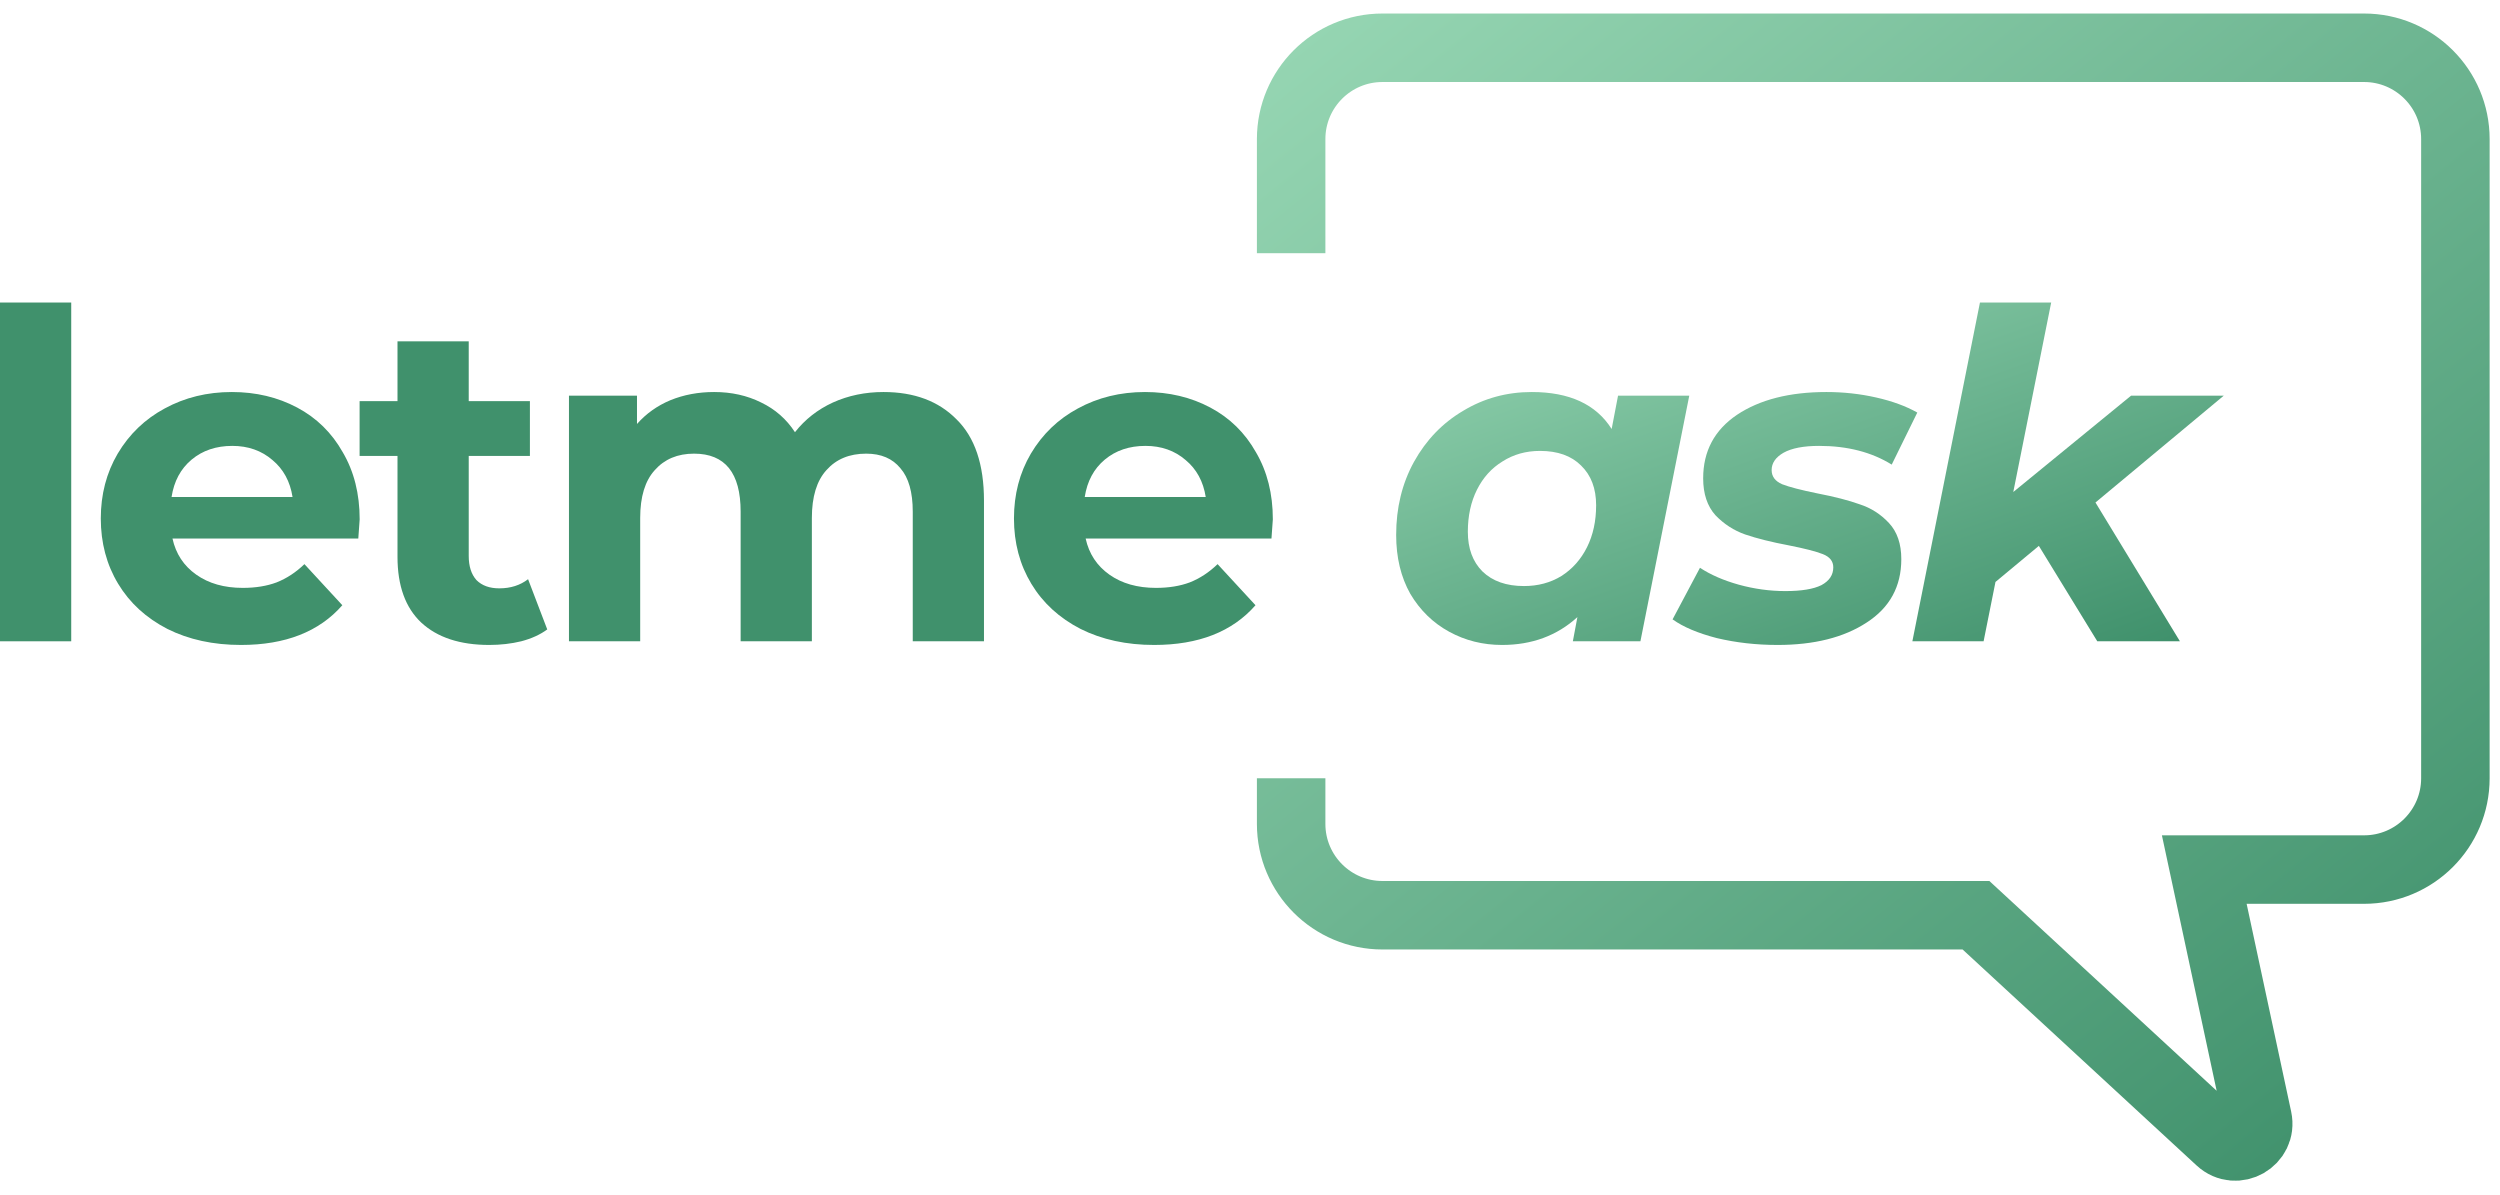
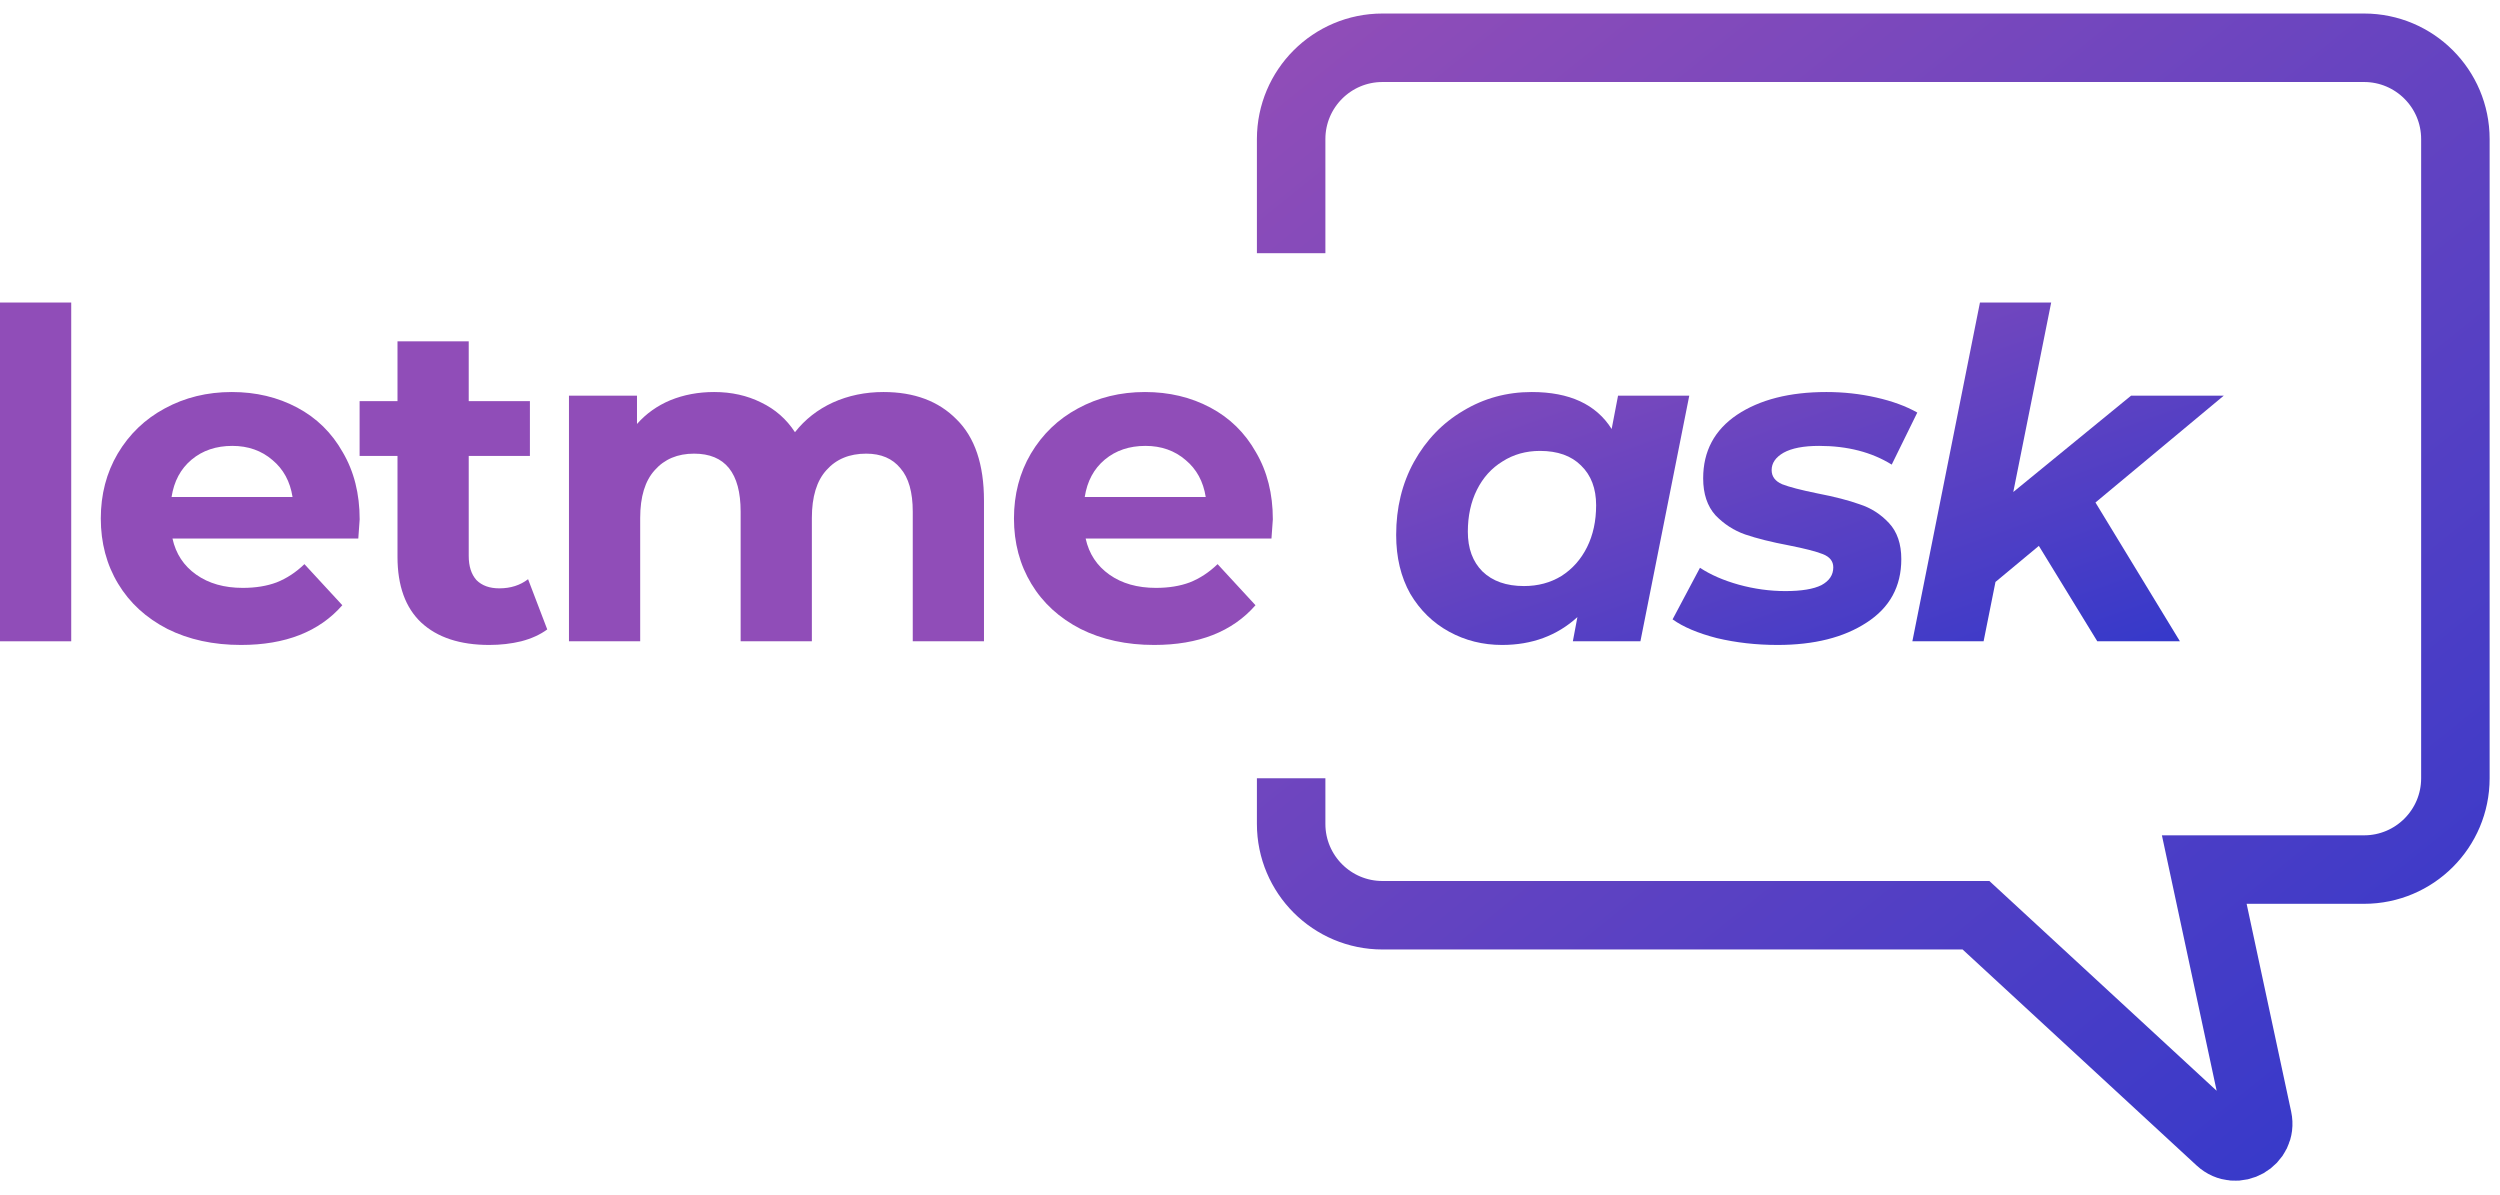
<svg xmlns="http://www.w3.org/2000/svg" width="157" height="75" viewBox="0 0 157 75" fill="none">
-   <path d="M0 18.999H4.473V40.273H0V18.999Z" fill="#40916c" />
-   <path d="M22.587 32.618C22.587 32.675 22.558 33.077 22.501 33.822H10.832C11.042 34.778 11.539 35.533 12.323 36.087C13.106 36.642 14.081 36.919 15.247 36.919C16.05 36.919 16.757 36.804 17.369 36.575C18 36.326 18.583 35.944 19.118 35.428L21.498 38.008C20.045 39.671 17.923 40.503 15.133 40.503C13.393 40.503 11.854 40.168 10.516 39.499C9.178 38.811 8.146 37.865 7.42 36.661C6.693 35.457 6.33 34.09 6.33 32.561C6.33 31.051 6.684 29.694 7.391 28.489C8.117 27.266 9.102 26.32 10.344 25.651C11.606 24.963 13.011 24.619 14.559 24.619C16.069 24.619 17.436 24.944 18.659 25.593C19.883 26.243 20.838 27.18 21.526 28.403C22.234 29.608 22.587 31.012 22.587 32.618ZM14.588 28.002C13.575 28.002 12.724 28.289 12.036 28.862C11.348 29.436 10.927 30.219 10.774 31.213H18.372C18.22 30.238 17.799 29.464 17.111 28.891C16.423 28.298 15.582 28.002 14.588 28.002Z" fill="#40916c" />
-   <path d="M34.367 39.528C33.928 39.853 33.383 40.102 32.733 40.273C32.102 40.426 31.433 40.503 30.726 40.503C28.891 40.503 27.467 40.035 26.454 39.098C25.46 38.161 24.963 36.785 24.963 34.969V28.633H22.583V25.192H24.963V21.436H29.436V25.192H33.278V28.633H29.436V34.912C29.436 35.562 29.598 36.068 29.923 36.431C30.267 36.776 30.745 36.948 31.357 36.948C32.064 36.948 32.666 36.756 33.163 36.374L34.367 39.528Z" fill="#40916c" />
-   <path d="M55.486 24.619C57.417 24.619 58.946 25.192 60.074 26.339C61.221 27.467 61.794 29.168 61.794 31.443V40.273H57.321V32.131C57.321 30.907 57.063 29.999 56.547 29.407C56.05 28.795 55.333 28.489 54.397 28.489C53.345 28.489 52.514 28.833 51.902 29.522C51.291 30.191 50.985 31.194 50.985 32.532V40.273H46.512V32.131C46.512 29.703 45.537 28.489 43.587 28.489C42.555 28.489 41.733 28.833 41.122 29.522C40.51 30.191 40.204 31.194 40.204 32.532V40.273H35.731V24.848H40.003V26.626C40.577 25.976 41.275 25.479 42.096 25.135C42.938 24.791 43.855 24.619 44.849 24.619C45.938 24.619 46.923 24.838 47.802 25.278C48.681 25.699 49.389 26.32 49.924 27.142C50.555 26.339 51.348 25.718 52.304 25.278C53.279 24.838 54.339 24.619 55.486 24.619Z" fill="#40916c" />
-   <path d="M79.934 32.618C79.934 32.675 79.906 33.077 79.848 33.822H68.179C68.389 34.778 68.886 35.533 69.67 36.087C70.454 36.642 71.428 36.919 72.594 36.919C73.397 36.919 74.104 36.804 74.716 36.575C75.347 36.326 75.93 35.944 76.465 35.428L78.845 38.008C77.392 39.671 75.27 40.503 72.48 40.503C70.74 40.503 69.201 40.168 67.864 39.499C66.525 38.811 65.493 37.865 64.767 36.661C64.041 35.457 63.677 34.09 63.677 32.561C63.677 31.051 64.031 29.694 64.738 28.489C65.465 27.266 66.449 26.32 67.692 25.651C68.953 24.963 70.358 24.619 71.906 24.619C73.416 24.619 74.783 24.944 76.006 25.593C77.23 26.243 78.185 27.18 78.874 28.403C79.581 29.608 79.934 31.012 79.934 32.618ZM71.935 28.002C70.922 28.002 70.071 28.289 69.383 28.862C68.695 29.436 68.275 30.219 68.121 31.213H75.72C75.567 30.238 75.146 29.464 74.458 28.891C73.77 28.298 72.929 28.002 71.935 28.002Z" fill="#40916c" />
+   <path d="M0 18.999H4.473V40.273H0V18.999Z" fill="#904db8" />
+   <path d="M22.587 32.618C22.587 32.675 22.558 33.077 22.501 33.822H10.832C11.042 34.778 11.539 35.533 12.323 36.087C13.106 36.642 14.081 36.919 15.247 36.919C16.05 36.919 16.757 36.804 17.369 36.575C18 36.326 18.583 35.944 19.118 35.428L21.498 38.008C20.045 39.671 17.923 40.503 15.133 40.503C13.393 40.503 11.854 40.168 10.516 39.499C9.178 38.811 8.146 37.865 7.42 36.661C6.693 35.457 6.33 34.09 6.33 32.561C6.33 31.051 6.684 29.694 7.391 28.489C8.117 27.266 9.102 26.32 10.344 25.651C11.606 24.963 13.011 24.619 14.559 24.619C16.069 24.619 17.436 24.944 18.659 25.593C19.883 26.243 20.838 27.18 21.526 28.403C22.234 29.608 22.587 31.012 22.587 32.618ZM14.588 28.002C13.575 28.002 12.724 28.289 12.036 28.862C11.348 29.436 10.927 30.219 10.774 31.213H18.372C18.22 30.238 17.799 29.464 17.111 28.891C16.423 28.298 15.582 28.002 14.588 28.002Z" fill="#904db8" />
+   <path d="M34.367 39.528C33.928 39.853 33.383 40.102 32.733 40.273C32.102 40.426 31.433 40.503 30.726 40.503C28.891 40.503 27.467 40.035 26.454 39.098C25.46 38.161 24.963 36.785 24.963 34.969V28.633H22.583V25.192H24.963V21.436H29.436V25.192H33.278V28.633H29.436V34.912C29.436 35.562 29.598 36.068 29.923 36.431C30.267 36.776 30.745 36.948 31.357 36.948C32.064 36.948 32.666 36.756 33.163 36.374L34.367 39.528Z" fill="#904db8" />
+   <path d="M55.486 24.619C57.417 24.619 58.946 25.192 60.074 26.339C61.221 27.467 61.794 29.168 61.794 31.443V40.273H57.321V32.131C57.321 30.907 57.063 29.999 56.547 29.407C56.05 28.795 55.333 28.489 54.397 28.489C53.345 28.489 52.514 28.833 51.902 29.522C51.291 30.191 50.985 31.194 50.985 32.532V40.273H46.512V32.131C46.512 29.703 45.537 28.489 43.587 28.489C42.555 28.489 41.733 28.833 41.122 29.522C40.51 30.191 40.204 31.194 40.204 32.532V40.273H35.731V24.848H40.003V26.626C40.577 25.976 41.275 25.479 42.096 25.135C42.938 24.791 43.855 24.619 44.849 24.619C45.938 24.619 46.923 24.838 47.802 25.278C48.681 25.699 49.389 26.32 49.924 27.142C50.555 26.339 51.348 25.718 52.304 25.278C53.279 24.838 54.339 24.619 55.486 24.619Z" fill="#904db8" />
+   <path d="M79.934 32.618C79.934 32.675 79.906 33.077 79.848 33.822H68.179C68.389 34.778 68.886 35.533 69.67 36.087C70.454 36.642 71.428 36.919 72.594 36.919C73.397 36.919 74.104 36.804 74.716 36.575C75.347 36.326 75.93 35.944 76.465 35.428L78.845 38.008C77.392 39.671 75.27 40.503 72.48 40.503C70.74 40.503 69.201 40.168 67.864 39.499C66.525 38.811 65.493 37.865 64.767 36.661C64.041 35.457 63.677 34.09 63.677 32.561C63.677 31.051 64.031 29.694 64.738 28.489C65.465 27.266 66.449 26.32 67.692 25.651C68.953 24.963 70.358 24.619 71.906 24.619C73.416 24.619 74.783 24.944 76.006 25.593C77.23 26.243 78.185 27.18 78.874 28.403C79.581 29.608 79.934 31.012 79.934 32.618ZM71.935 28.002C70.922 28.002 70.071 28.289 69.383 28.862C68.695 29.436 68.275 30.219 68.121 31.213H75.72C75.567 30.238 75.146 29.464 74.458 28.891C73.77 28.298 72.929 28.002 71.935 28.002Z" fill="#904db8" />
  <path d="M106.086 24.848L103.018 40.273H98.775L99.061 38.754C97.781 39.92 96.204 40.503 94.331 40.503C93.126 40.503 92.018 40.226 91.005 39.671C89.992 39.117 89.179 38.324 88.567 37.292C87.975 36.24 87.679 35.007 87.679 33.593C87.679 31.892 88.051 30.363 88.797 29.006C89.561 27.629 90.594 26.559 91.894 25.794C93.193 25.011 94.627 24.619 96.194 24.619C98.564 24.619 100.237 25.393 101.212 26.941L101.613 24.848H106.086ZM95.707 36.804C96.586 36.804 97.37 36.594 98.058 36.173C98.746 35.734 99.281 35.132 99.664 34.367C100.046 33.602 100.237 32.723 100.237 31.729C100.237 30.678 99.922 29.846 99.291 29.235C98.679 28.623 97.819 28.317 96.71 28.317C95.831 28.317 95.047 28.537 94.359 28.977C93.671 29.397 93.136 29.99 92.754 30.754C92.371 31.519 92.18 32.398 92.18 33.392C92.18 34.444 92.486 35.275 93.098 35.887C93.728 36.498 94.598 36.804 95.707 36.804Z" fill="url(#paint0_linear)" />
  <path d="M111.632 40.503C110.294 40.503 109.023 40.359 107.819 40.073C106.634 39.767 105.707 39.375 105.038 38.897L106.758 35.657C107.427 36.097 108.239 36.451 109.195 36.718C110.17 36.986 111.145 37.12 112.119 37.12C113.133 37.12 113.888 36.995 114.385 36.747C114.882 36.479 115.13 36.106 115.13 35.629C115.13 35.246 114.91 34.969 114.471 34.797C114.031 34.625 113.324 34.444 112.349 34.252C111.24 34.042 110.323 33.813 109.596 33.564C108.889 33.316 108.268 32.914 107.733 32.36C107.217 31.787 106.959 31.012 106.959 30.038C106.959 28.336 107.666 27.008 109.08 26.052C110.514 25.096 112.387 24.619 114.7 24.619C115.77 24.619 116.812 24.733 117.825 24.963C118.838 25.192 119.698 25.508 120.406 25.909L118.8 29.177C117.538 28.394 116.019 28.002 114.241 28.002C113.266 28.002 112.521 28.145 112.005 28.432C111.508 28.719 111.259 29.082 111.259 29.522C111.259 29.923 111.479 30.219 111.919 30.41C112.358 30.582 113.094 30.774 114.127 30.984C115.216 31.194 116.105 31.424 116.793 31.672C117.5 31.901 118.112 32.293 118.628 32.847C119.144 33.402 119.402 34.157 119.402 35.113C119.402 36.833 118.676 38.161 117.223 39.098C115.79 40.035 113.926 40.503 111.632 40.503Z" fill="url(#paint1_linear)" />
  <path d="M131.595 31.557L136.899 40.273H131.71L128.04 34.281L125.316 36.546L124.57 40.273H120.097L124.341 18.999H128.814L126.434 30.898L133.831 24.848H139.652L131.595 31.557Z" fill="url(#paint2_linear)" />
  <path d="M81.084 15.902V8.734C81.084 5.567 83.652 3 86.819 3H148.463C151.63 3 154.198 5.567 154.198 8.734V48.875C154.198 52.042 151.63 54.609 148.463 54.609H138.428L141.782 70.26C142.075 71.628 140.436 72.563 139.408 71.614L124.092 57.477H86.819C83.652 57.477 81.084 54.909 81.084 51.742V48.875" stroke="url(#paint3_linear)" stroke-width="4.301" />
  <defs>
    <linearGradient id="paint0_linear" x1="87.679" y1="18.999" x2="99.758" y2="53.111" gradientUnits="userSpaceOnUse">
-       <stop stop-color="#95d5b2" />
-       <stop offset="1" stop-color="#40916c" />
+       <stop stop-color="#904db8" />
+       <stop offset="1" stop-color="#3639ca" />
    </linearGradient>
    <linearGradient id="paint1_linear" x1="87.679" y1="18.999" x2="99.758" y2="53.111" gradientUnits="userSpaceOnUse">
-       <stop stop-color="#95d5b2" />
-       <stop offset="1" stop-color="#40916c" />
+       <stop stop-color="#904db8" />
+       <stop offset="1" stop-color="#3639ca" />
    </linearGradient>
    <linearGradient id="paint2_linear" x1="87.679" y1="18.999" x2="99.758" y2="53.111" gradientUnits="userSpaceOnUse">
-       <stop stop-color="#95d5b2" />
-       <stop offset="1" stop-color="#40916c" />
+       <stop stop-color="#904db8" />
+       <stop offset="1" stop-color="#3639ca" />
    </linearGradient>
    <linearGradient id="paint3_linear" x1="81.084" y1="3" x2="141.295" y2="77.547" gradientUnits="userSpaceOnUse">
-       <stop stop-color="#95d5b2" />
-       <stop offset="1" stop-color="#40916c" />
+       <stop stop-color="#904db8" />
+       <stop offset="1" stop-color="#3639ca" />
    </linearGradient>
  </defs>
</svg>
